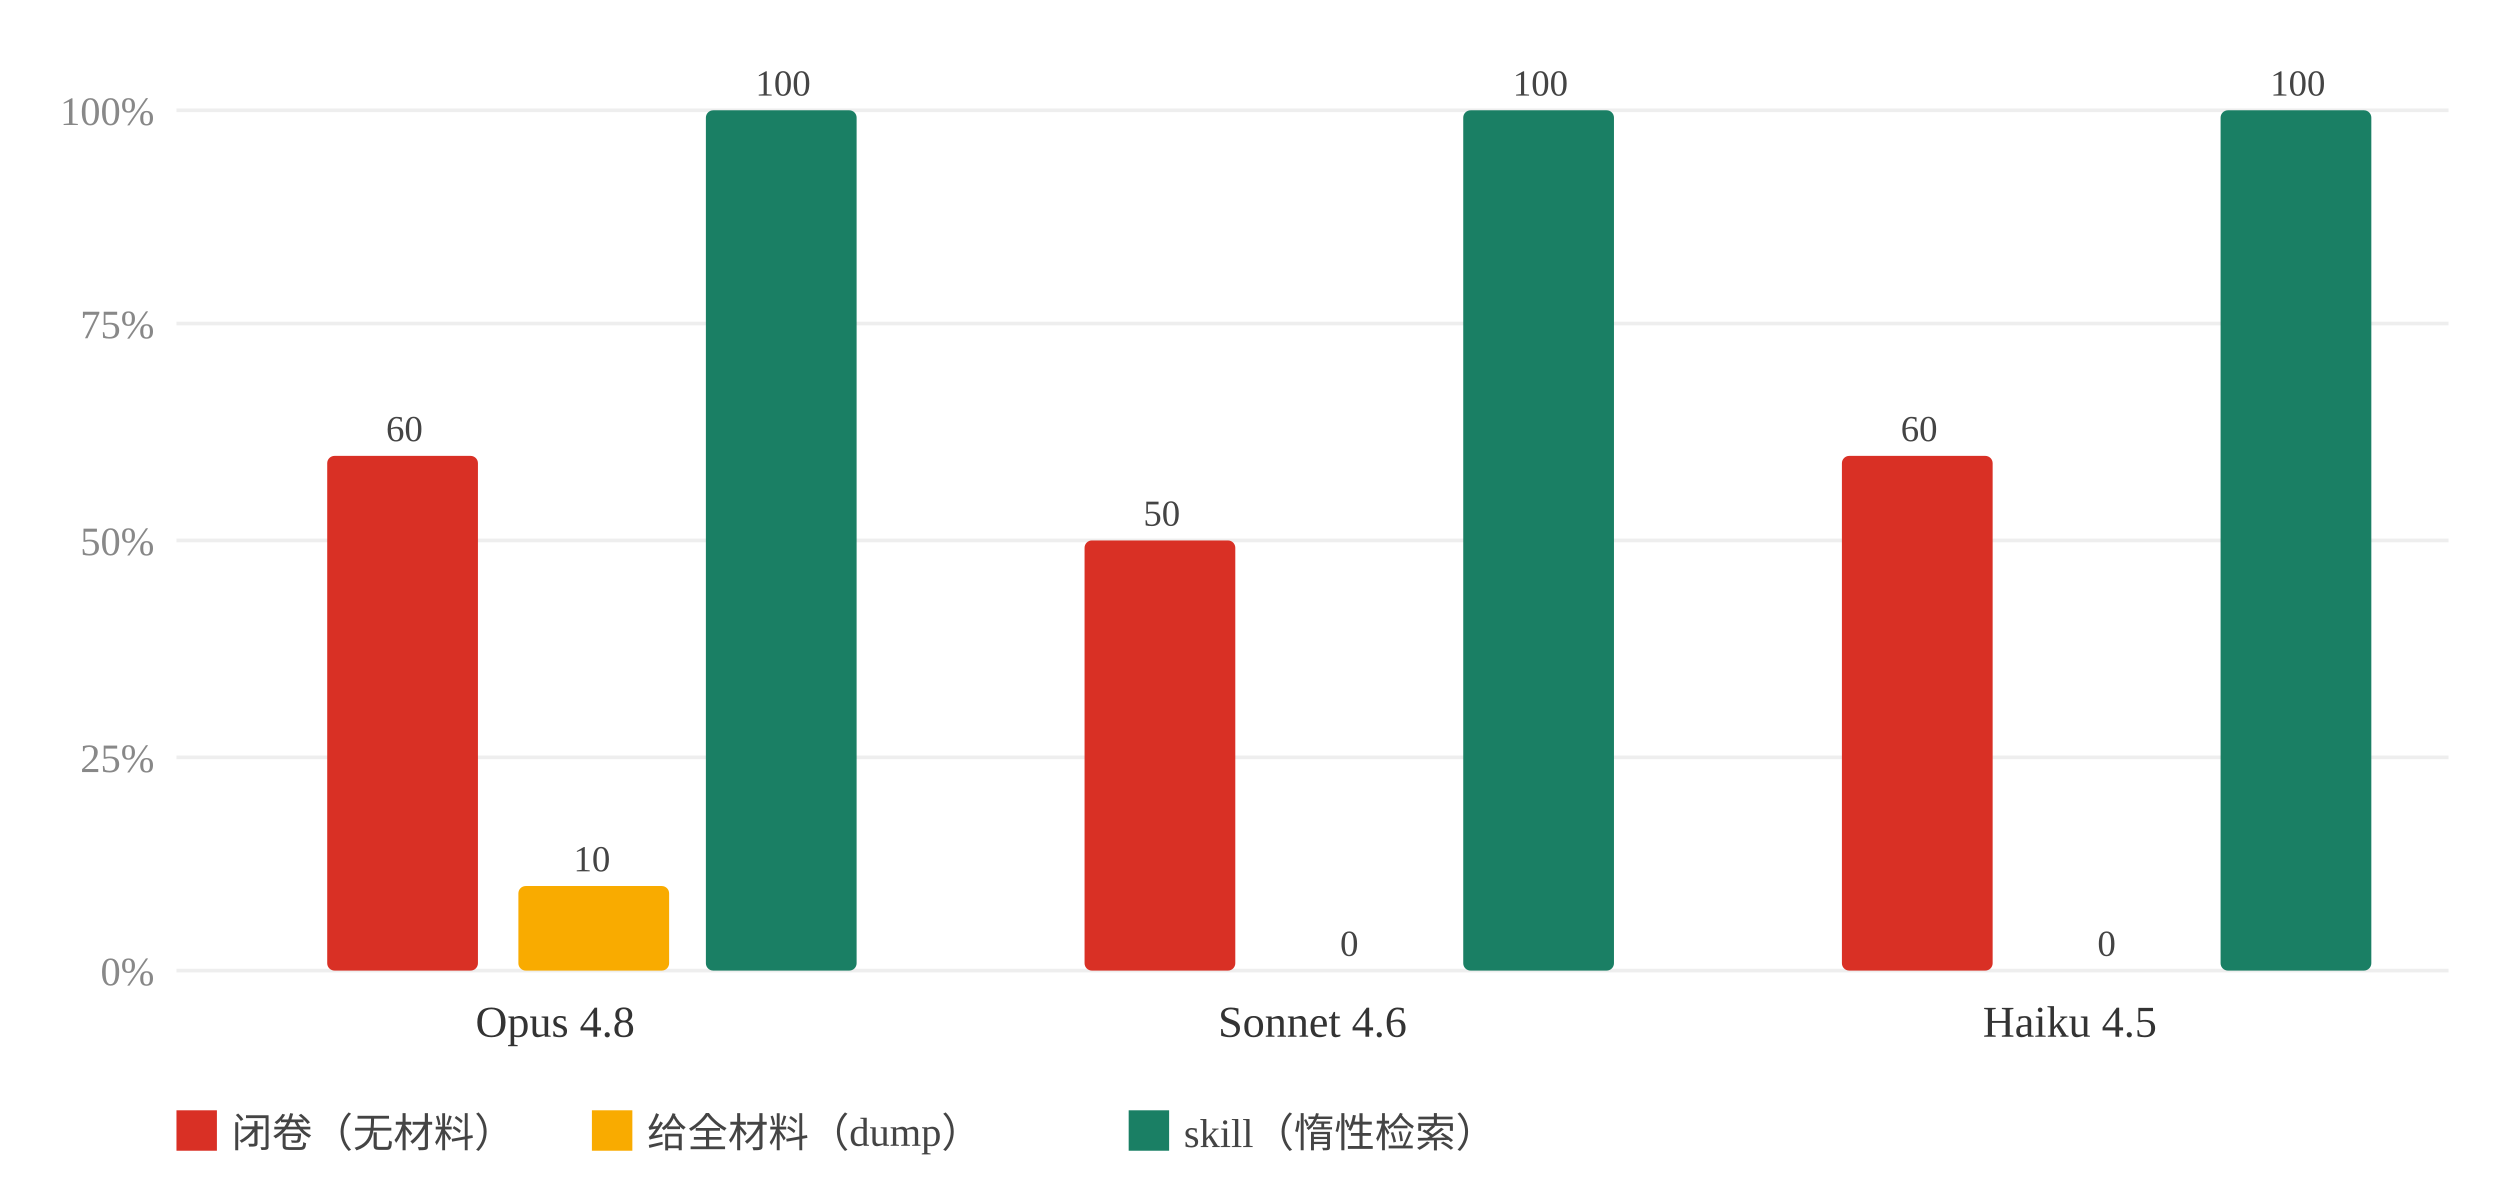
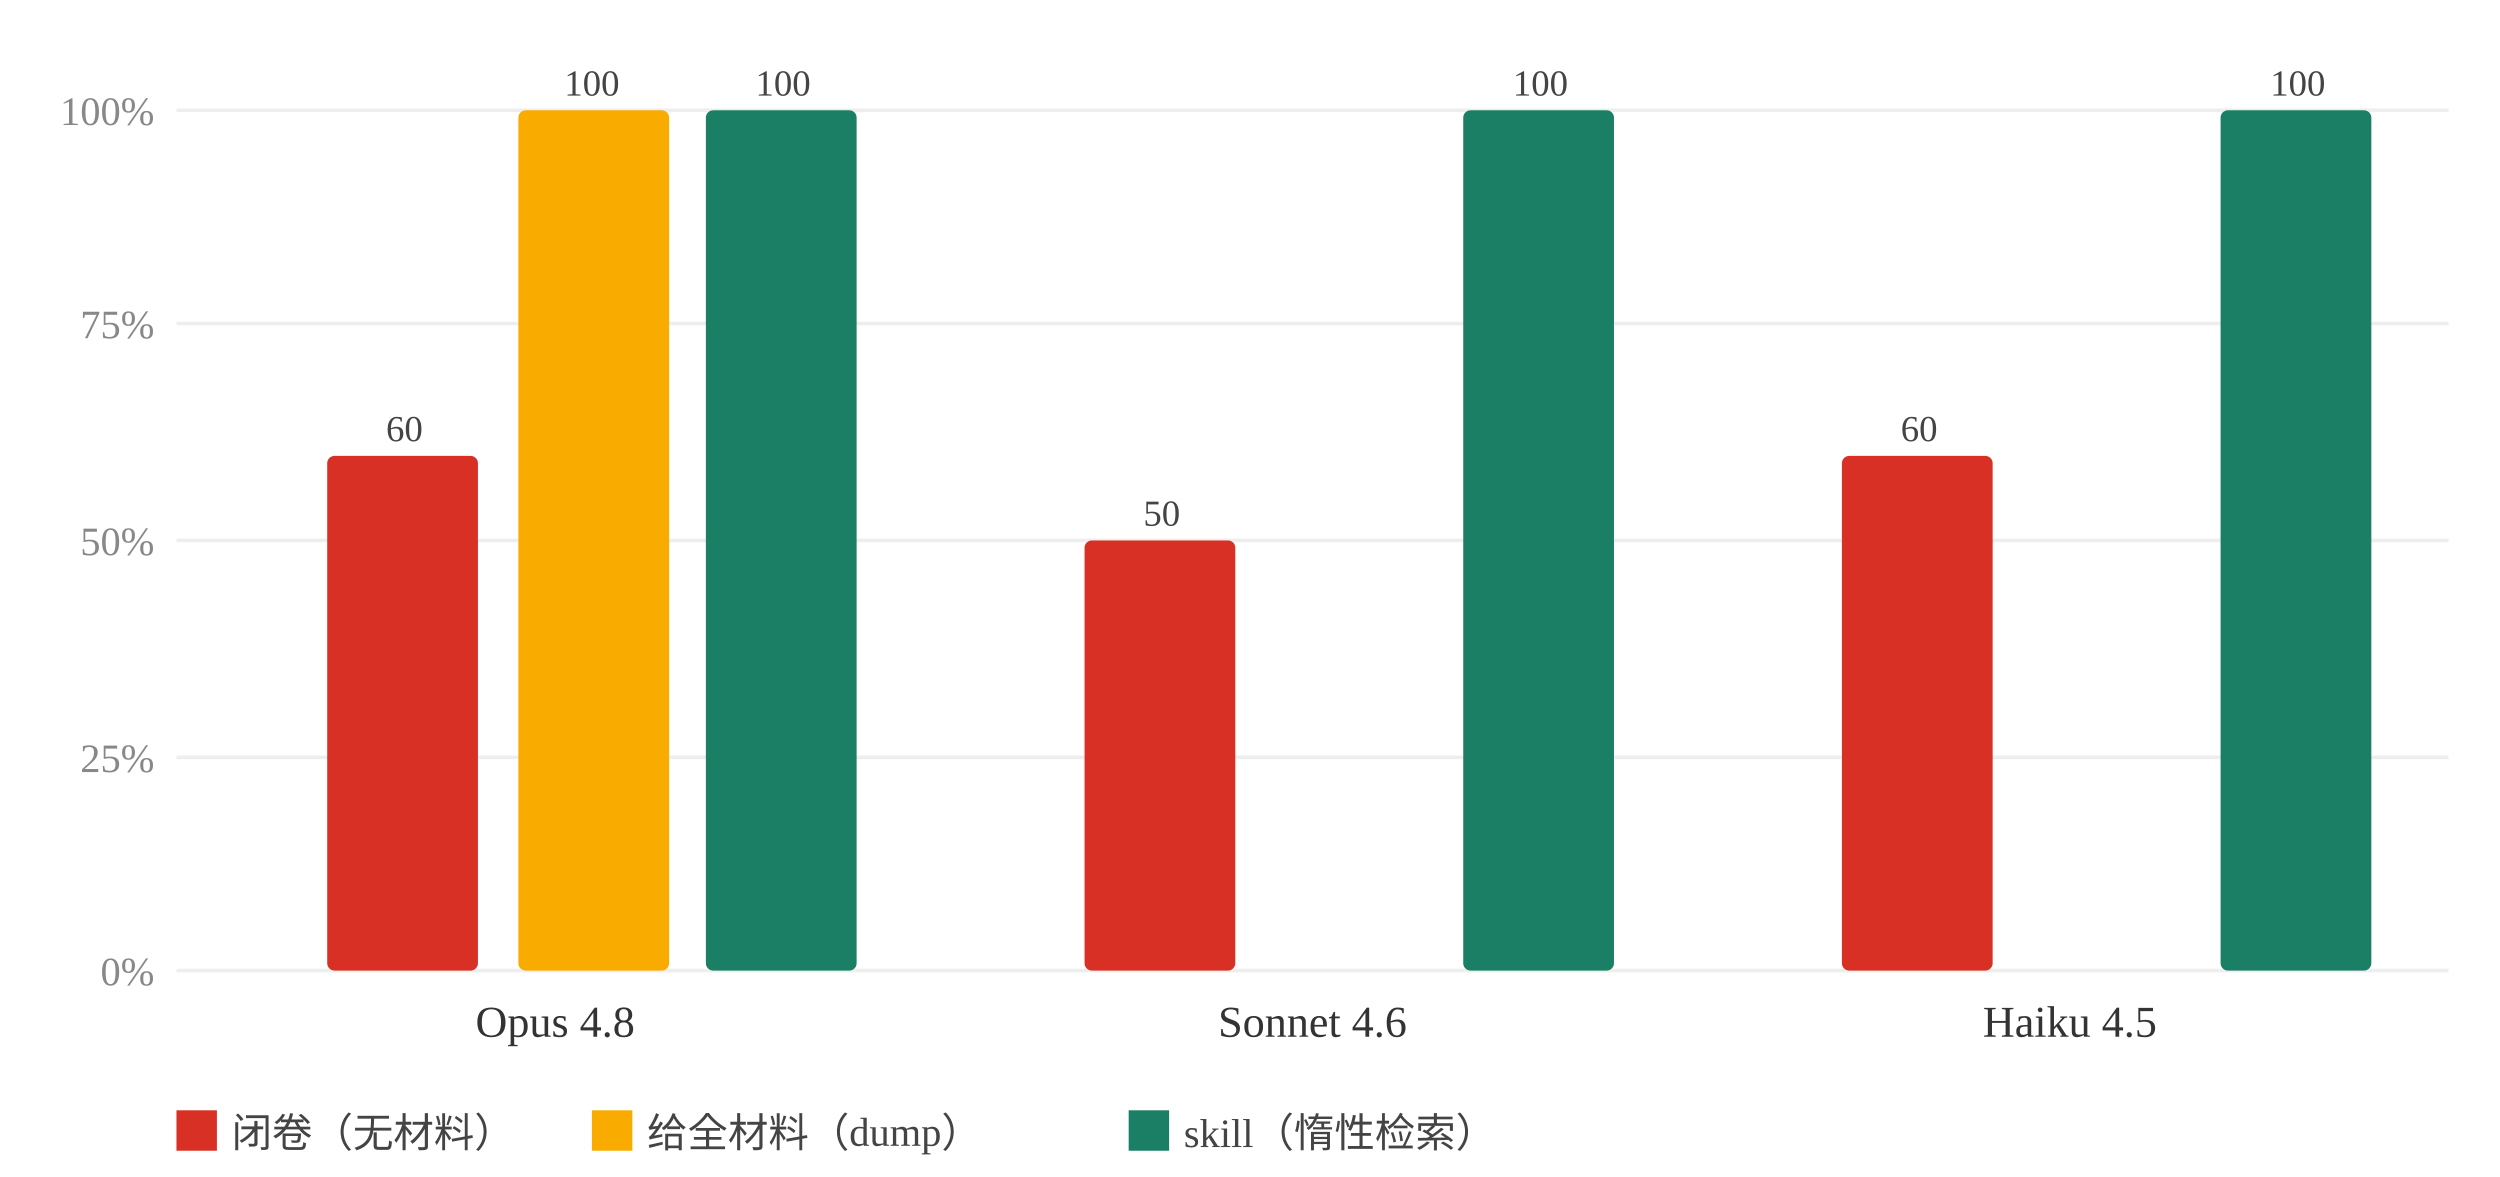
<svg xmlns="http://www.w3.org/2000/svg" viewBox="0 0 680 320" role="img">
  <line x1="48" y1="264" x2="666" y2="264" stroke="#eee" />
  <text x="42" y="268" font-size="11" fill="#888" text-anchor="end">0%</text>
  <line x1="48" y1="206" x2="666" y2="206" stroke="#eee" />
  <text x="42" y="210" font-size="11" fill="#888" text-anchor="end">25%</text>
  <line x1="48" y1="147" x2="666" y2="147" stroke="#eee" />
  <text x="42" y="151" font-size="11" fill="#888" text-anchor="end">50%</text>
  <line x1="48" y1="88" x2="666" y2="88" stroke="#eee" />
  <text x="42" y="92" font-size="11" fill="#888" text-anchor="end">75%</text>
  <line x1="48" y1="30" x2="666" y2="30" stroke="#eee" />
  <text x="42" y="34" font-size="11" fill="#888" text-anchor="end">100%</text>
  <rect x="89" y="124" width="41" height="140" fill="#d93025" rx="2" />
  <text x="110" y="120" font-size="10" fill="#444" text-anchor="middle">60</text>
-   <rect x="141" y="241" width="41" height="23" fill="#f9ab00" rx="2" />
-   <text x="161" y="237" font-size="10" fill="#444" text-anchor="middle">10</text>
+   <rect x="141" y="30" width="41" height="234" fill="#f9ab00" rx="2" />
+   <text x="161" y="26" font-size="10" fill="#444" text-anchor="middle">100</text>
  <rect x="192" y="30" width="41" height="234" fill="#1a7f64" rx="2" />
  <text x="213" y="26" font-size="10" fill="#444" text-anchor="middle">100</text>
  <text x="151" y="282" font-size="12" fill="#333" text-anchor="middle">Opus 4.8</text>
  <rect x="295" y="147" width="41" height="117" fill="#d93025" rx="2" />
  <text x="316" y="143" font-size="10" fill="#444" text-anchor="middle">50</text>
-   <rect x="347" y="264" width="41" height="0" fill="#f9ab00" rx="2" />
-   <text x="367" y="260" font-size="10" fill="#444" text-anchor="middle">0</text>
  <rect x="398" y="30" width="41" height="234" fill="#1a7f64" rx="2" />
  <text x="419" y="26" font-size="10" fill="#444" text-anchor="middle">100</text>
  <text x="357" y="282" font-size="12" fill="#333" text-anchor="middle">Sonnet 4.6</text>
  <rect x="501" y="124" width="41" height="140" fill="#d93025" rx="2" />
  <text x="522" y="120" font-size="10" fill="#444" text-anchor="middle">60</text>
-   <rect x="553" y="264" width="41" height="0" fill="#f9ab00" rx="2" />
-   <text x="573" y="260" font-size="10" fill="#444" text-anchor="middle">0</text>
  <rect x="604" y="30" width="41" height="234" fill="#1a7f64" rx="2" />
  <text x="625" y="26" font-size="10" fill="#444" text-anchor="middle">100</text>
  <text x="563" y="282" font-size="12" fill="#333" text-anchor="middle">Haiku 4.5</text>
  <rect x="48" y="302" width="11" height="11" fill="#d93025" />
  <text x="63" y="312" font-size="11" fill="#444">闭卷（无材料）</text>
  <rect x="161" y="302" width="11" height="11" fill="#f9ab00" />
  <text x="176" y="312" font-size="11" fill="#444">给全材料（dump）</text>
  <rect x="307" y="302" width="11" height="11" fill="#1a7f64" />
  <text x="322" y="312" font-size="11" fill="#444">skill（惰性检索）</text>
</svg>
